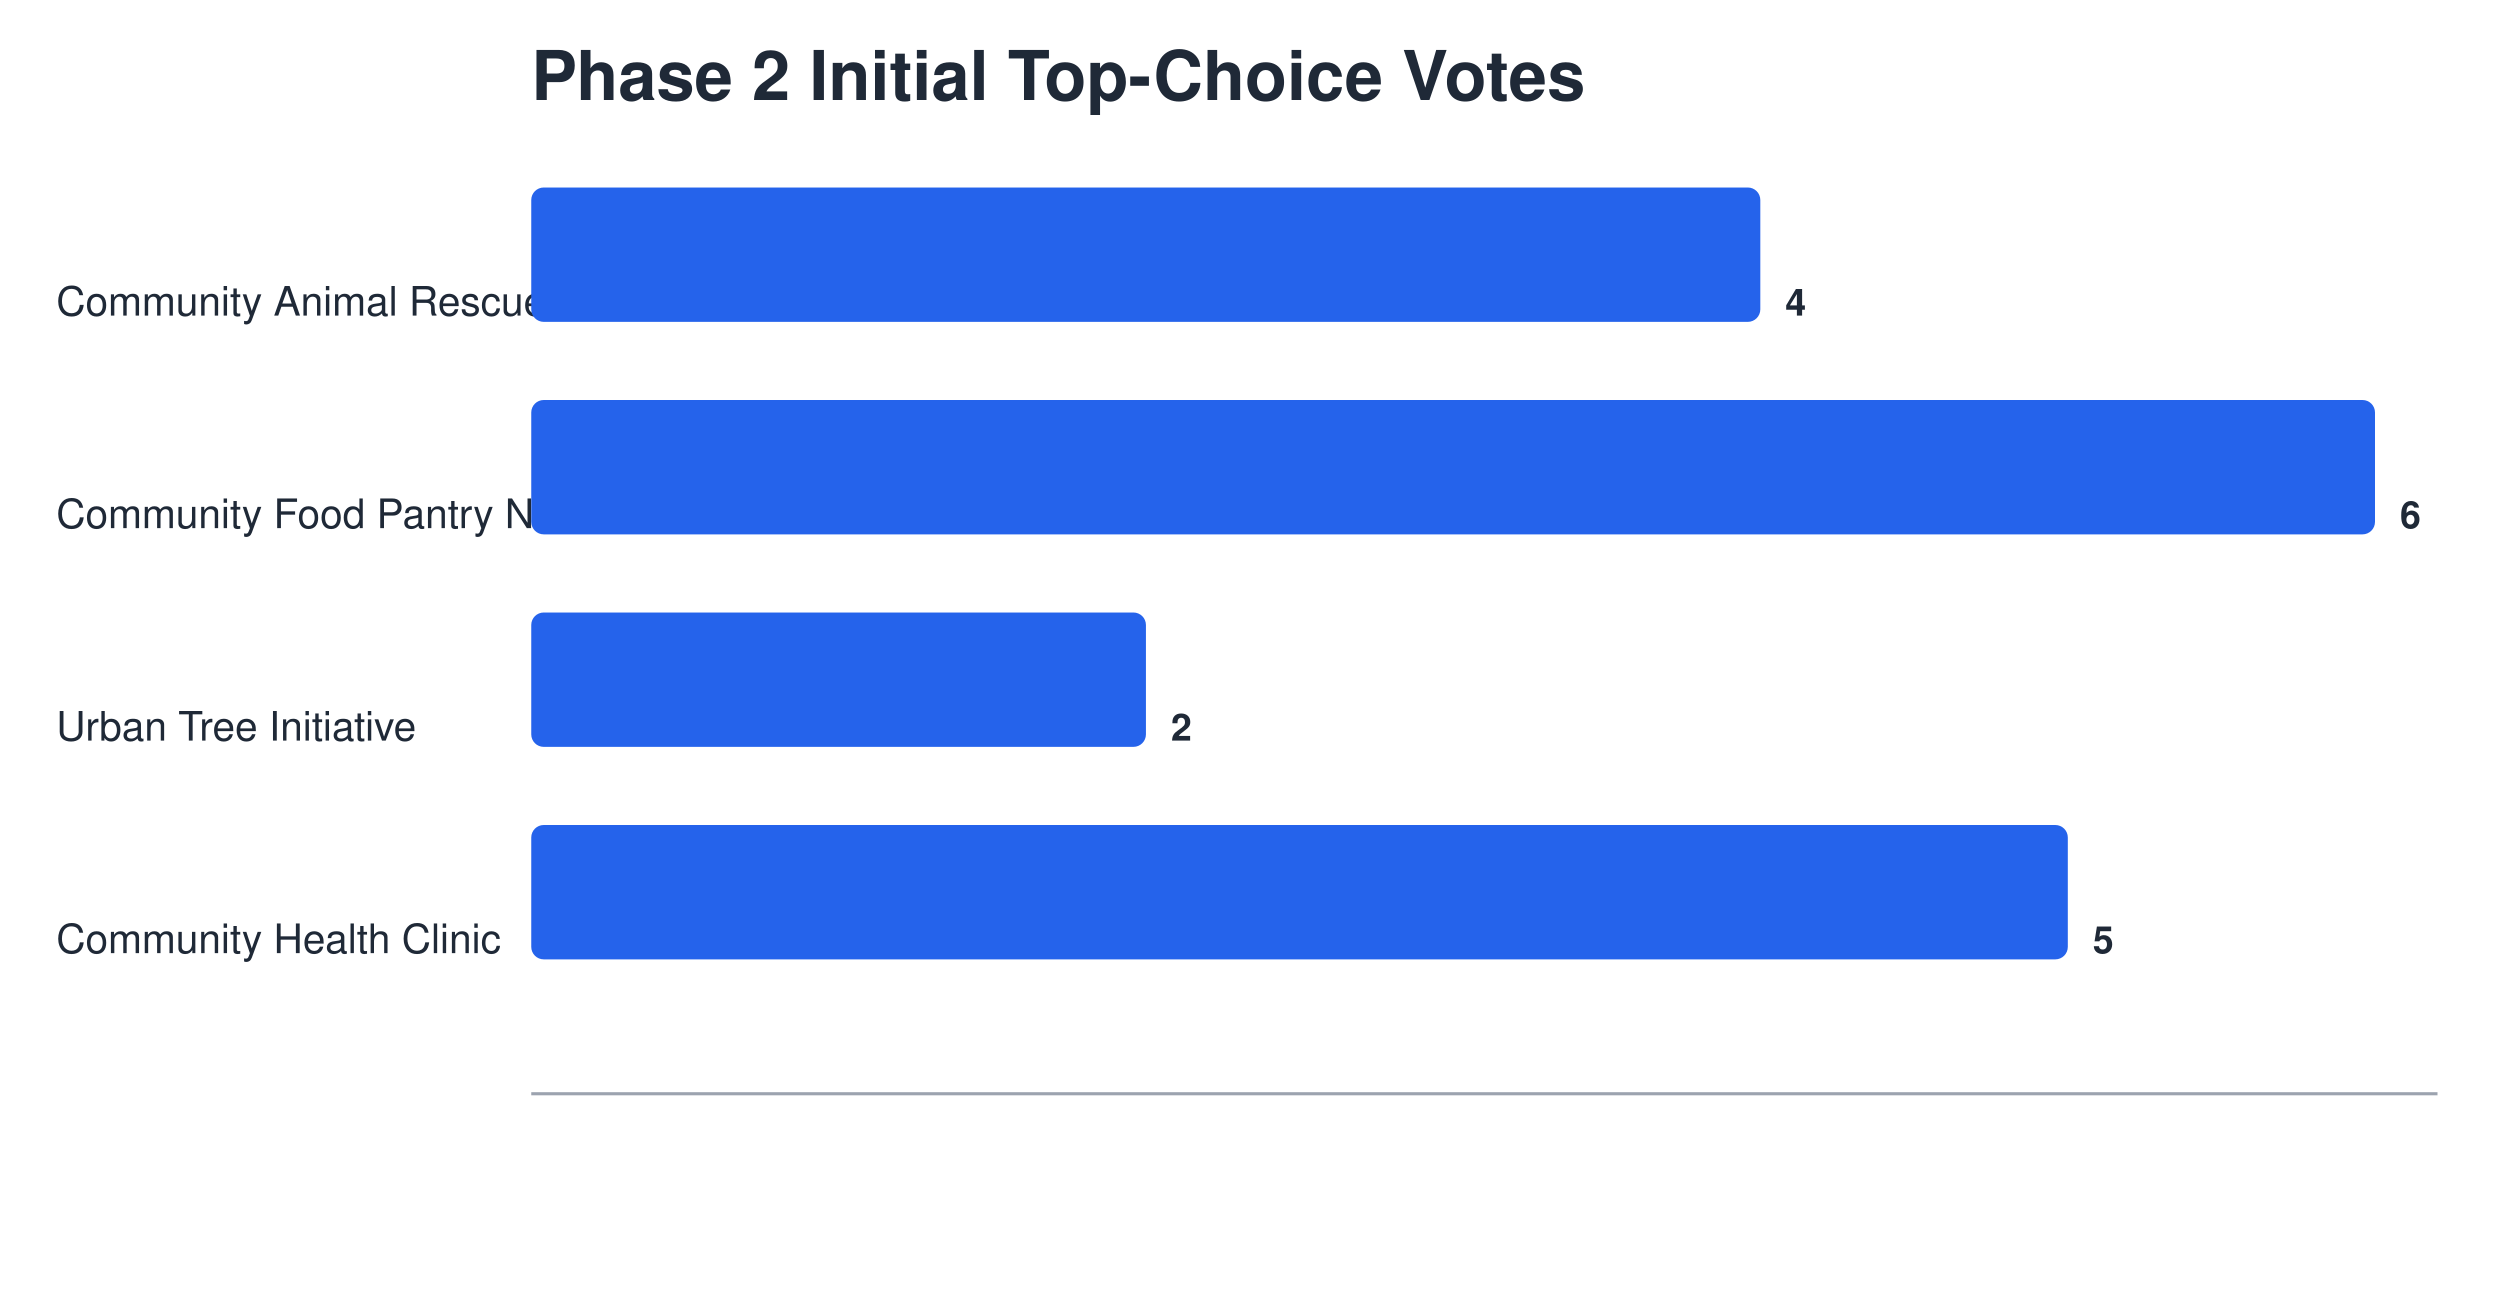
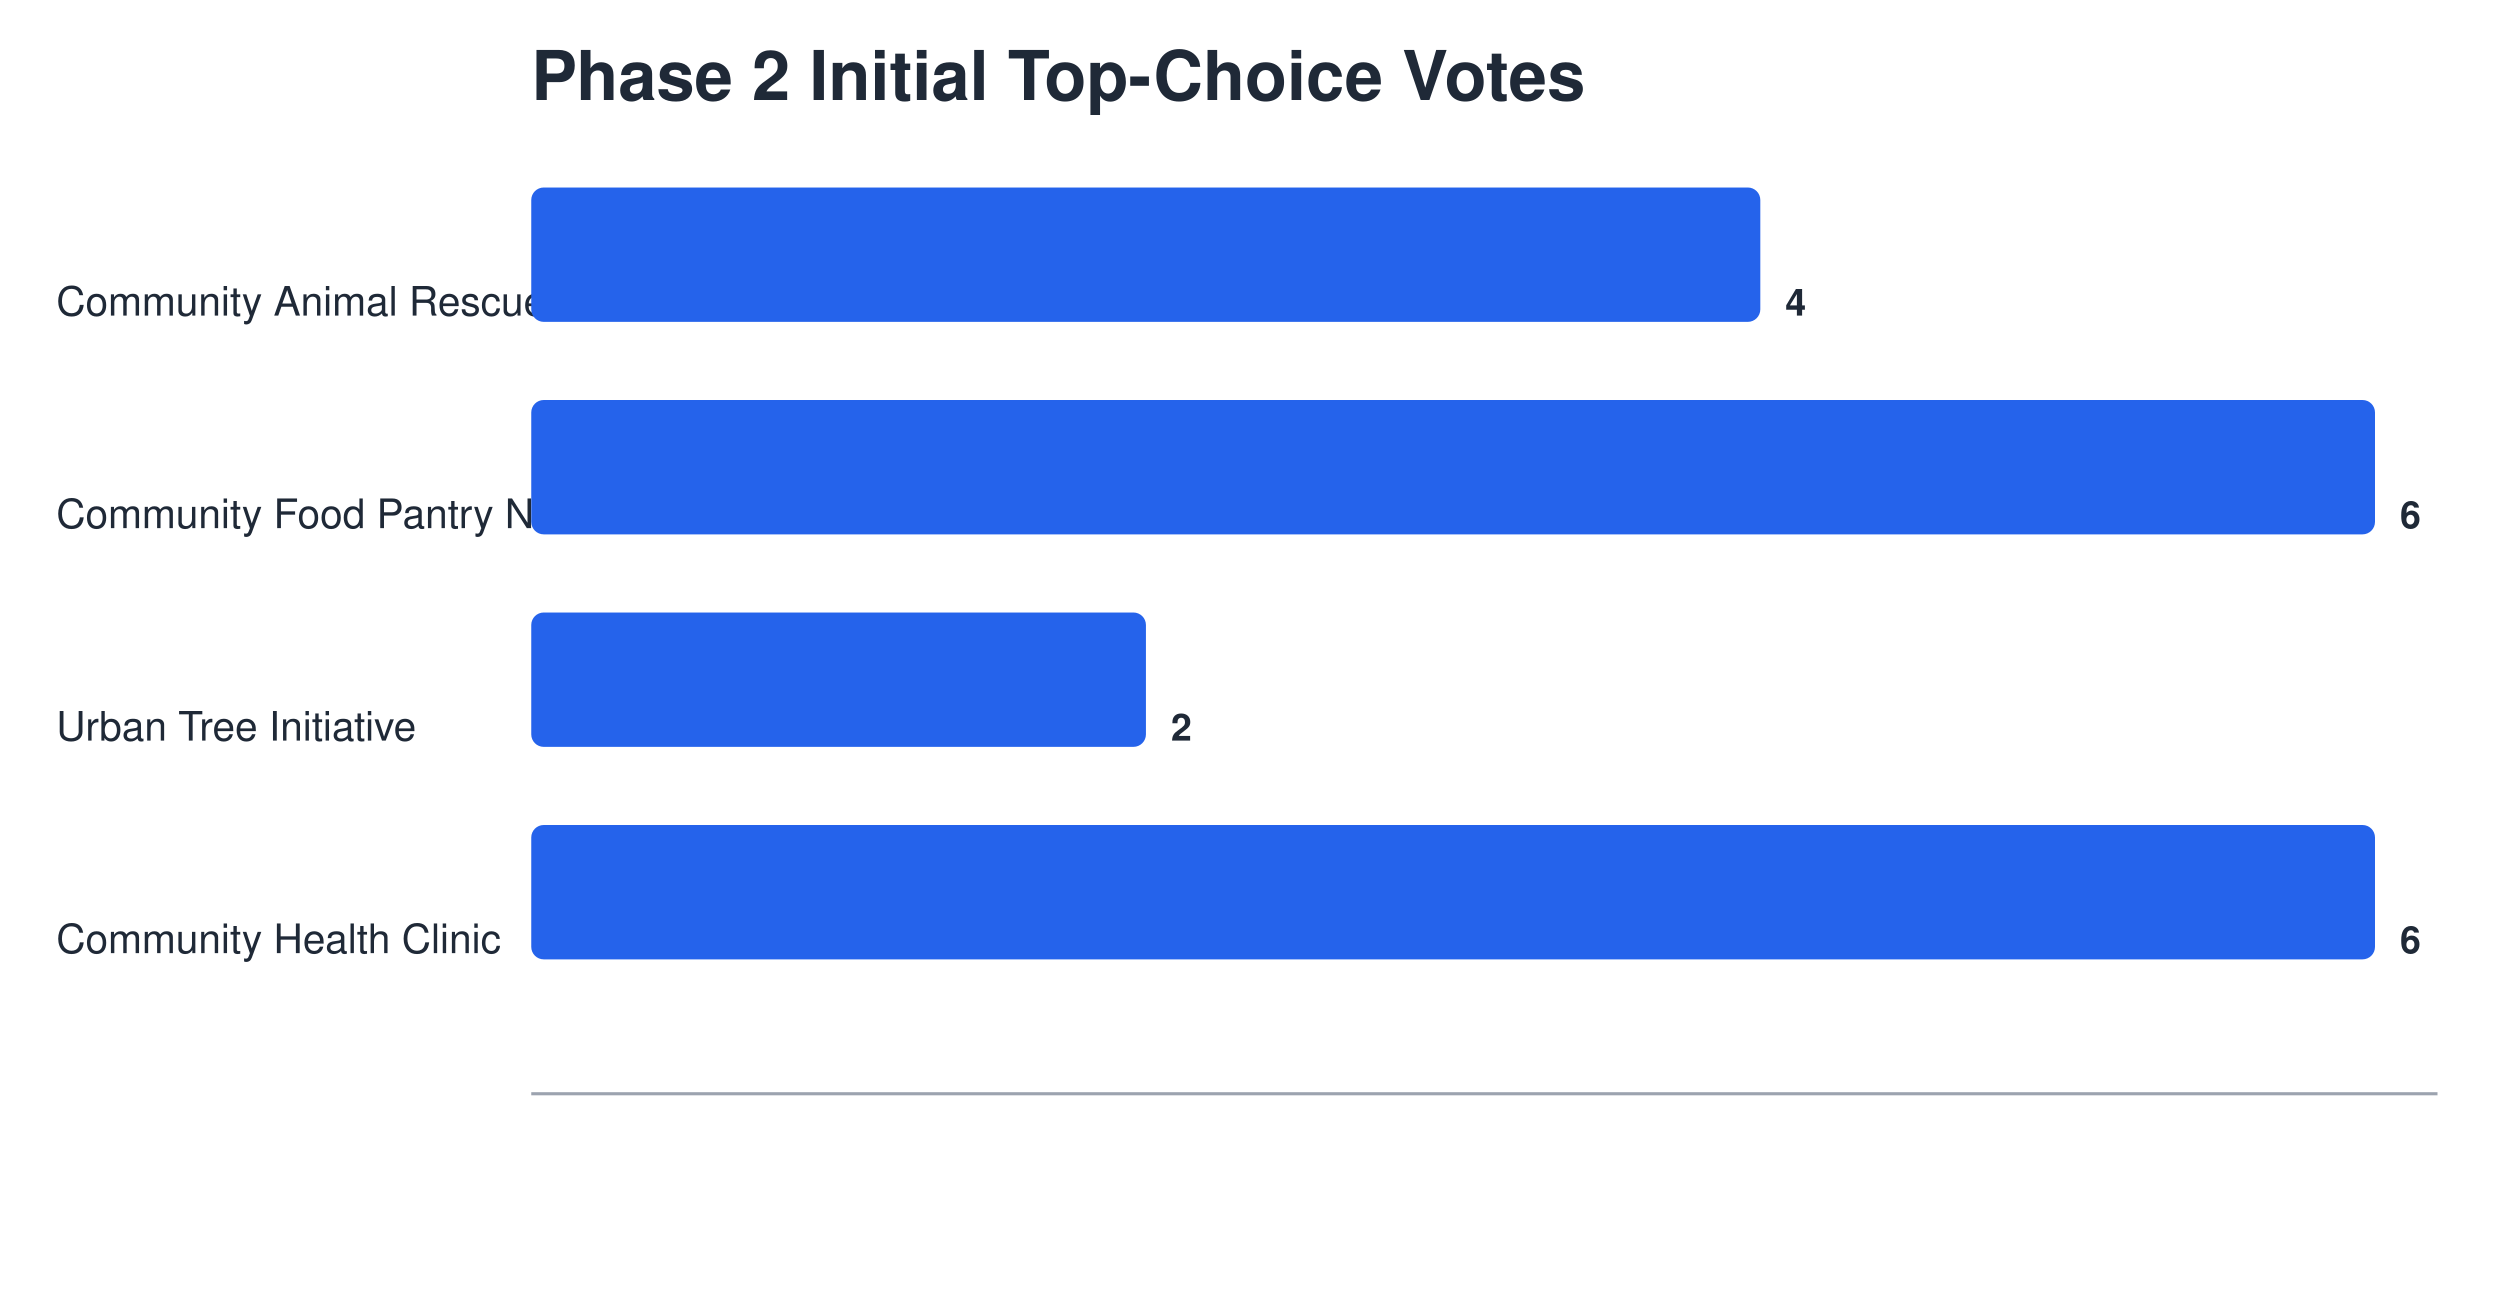
<svg xmlns="http://www.w3.org/2000/svg" width="800" height="420" viewBox="0 0 800 420">
  <style>text{font-family:Helvetica,Arial,sans-serif;fill:#1f2937}.title{font-size:22px;font-weight:700}.label{font-size:13px}.value{font-size:12px;font-weight:700}.axis{stroke:#9ca3af;stroke-width:1}.bar{fill:#2563eb}</style>
  <text class="title" x="170" y="32">Phase 2 Initial Top-Choice Votes</text>
  <line class="axis" x1="170" y1="350" x2="780" y2="350" />
  <text class="label" x="18" y="101">Community Animal Rescue Shelter</text>
  <rect class="bar" x="170" y="60" width="393.3" height="43" rx="4" />
  <text class="value" x="571.3" y="101">4</text>
  <text class="label" x="18" y="169">Community Food Pantry Network</text>
  <rect class="bar" x="170" y="128" width="590.0" height="43" rx="4" />
  <text class="value" x="768.0" y="169">6</text>
  <text class="label" x="18" y="237">Urban Tree Initiative</text>
  <rect class="bar" x="170" y="196" width="196.7" height="43" rx="4" />
  <text class="value" x="374.7" y="237">2</text>
  <text class="label" x="18" y="305">Community Health Clinic</text>
-   <rect class="bar" x="170" y="264" width="491.7" height="43" rx="4" />
-   <text class="value" x="669.7" y="305">5</text>
+   <rect class="bar" x="170" y="264" width="590.0" height="43" rx="4" />
+   <text class="value" x="768.0" y="305">6</text>
</svg>
